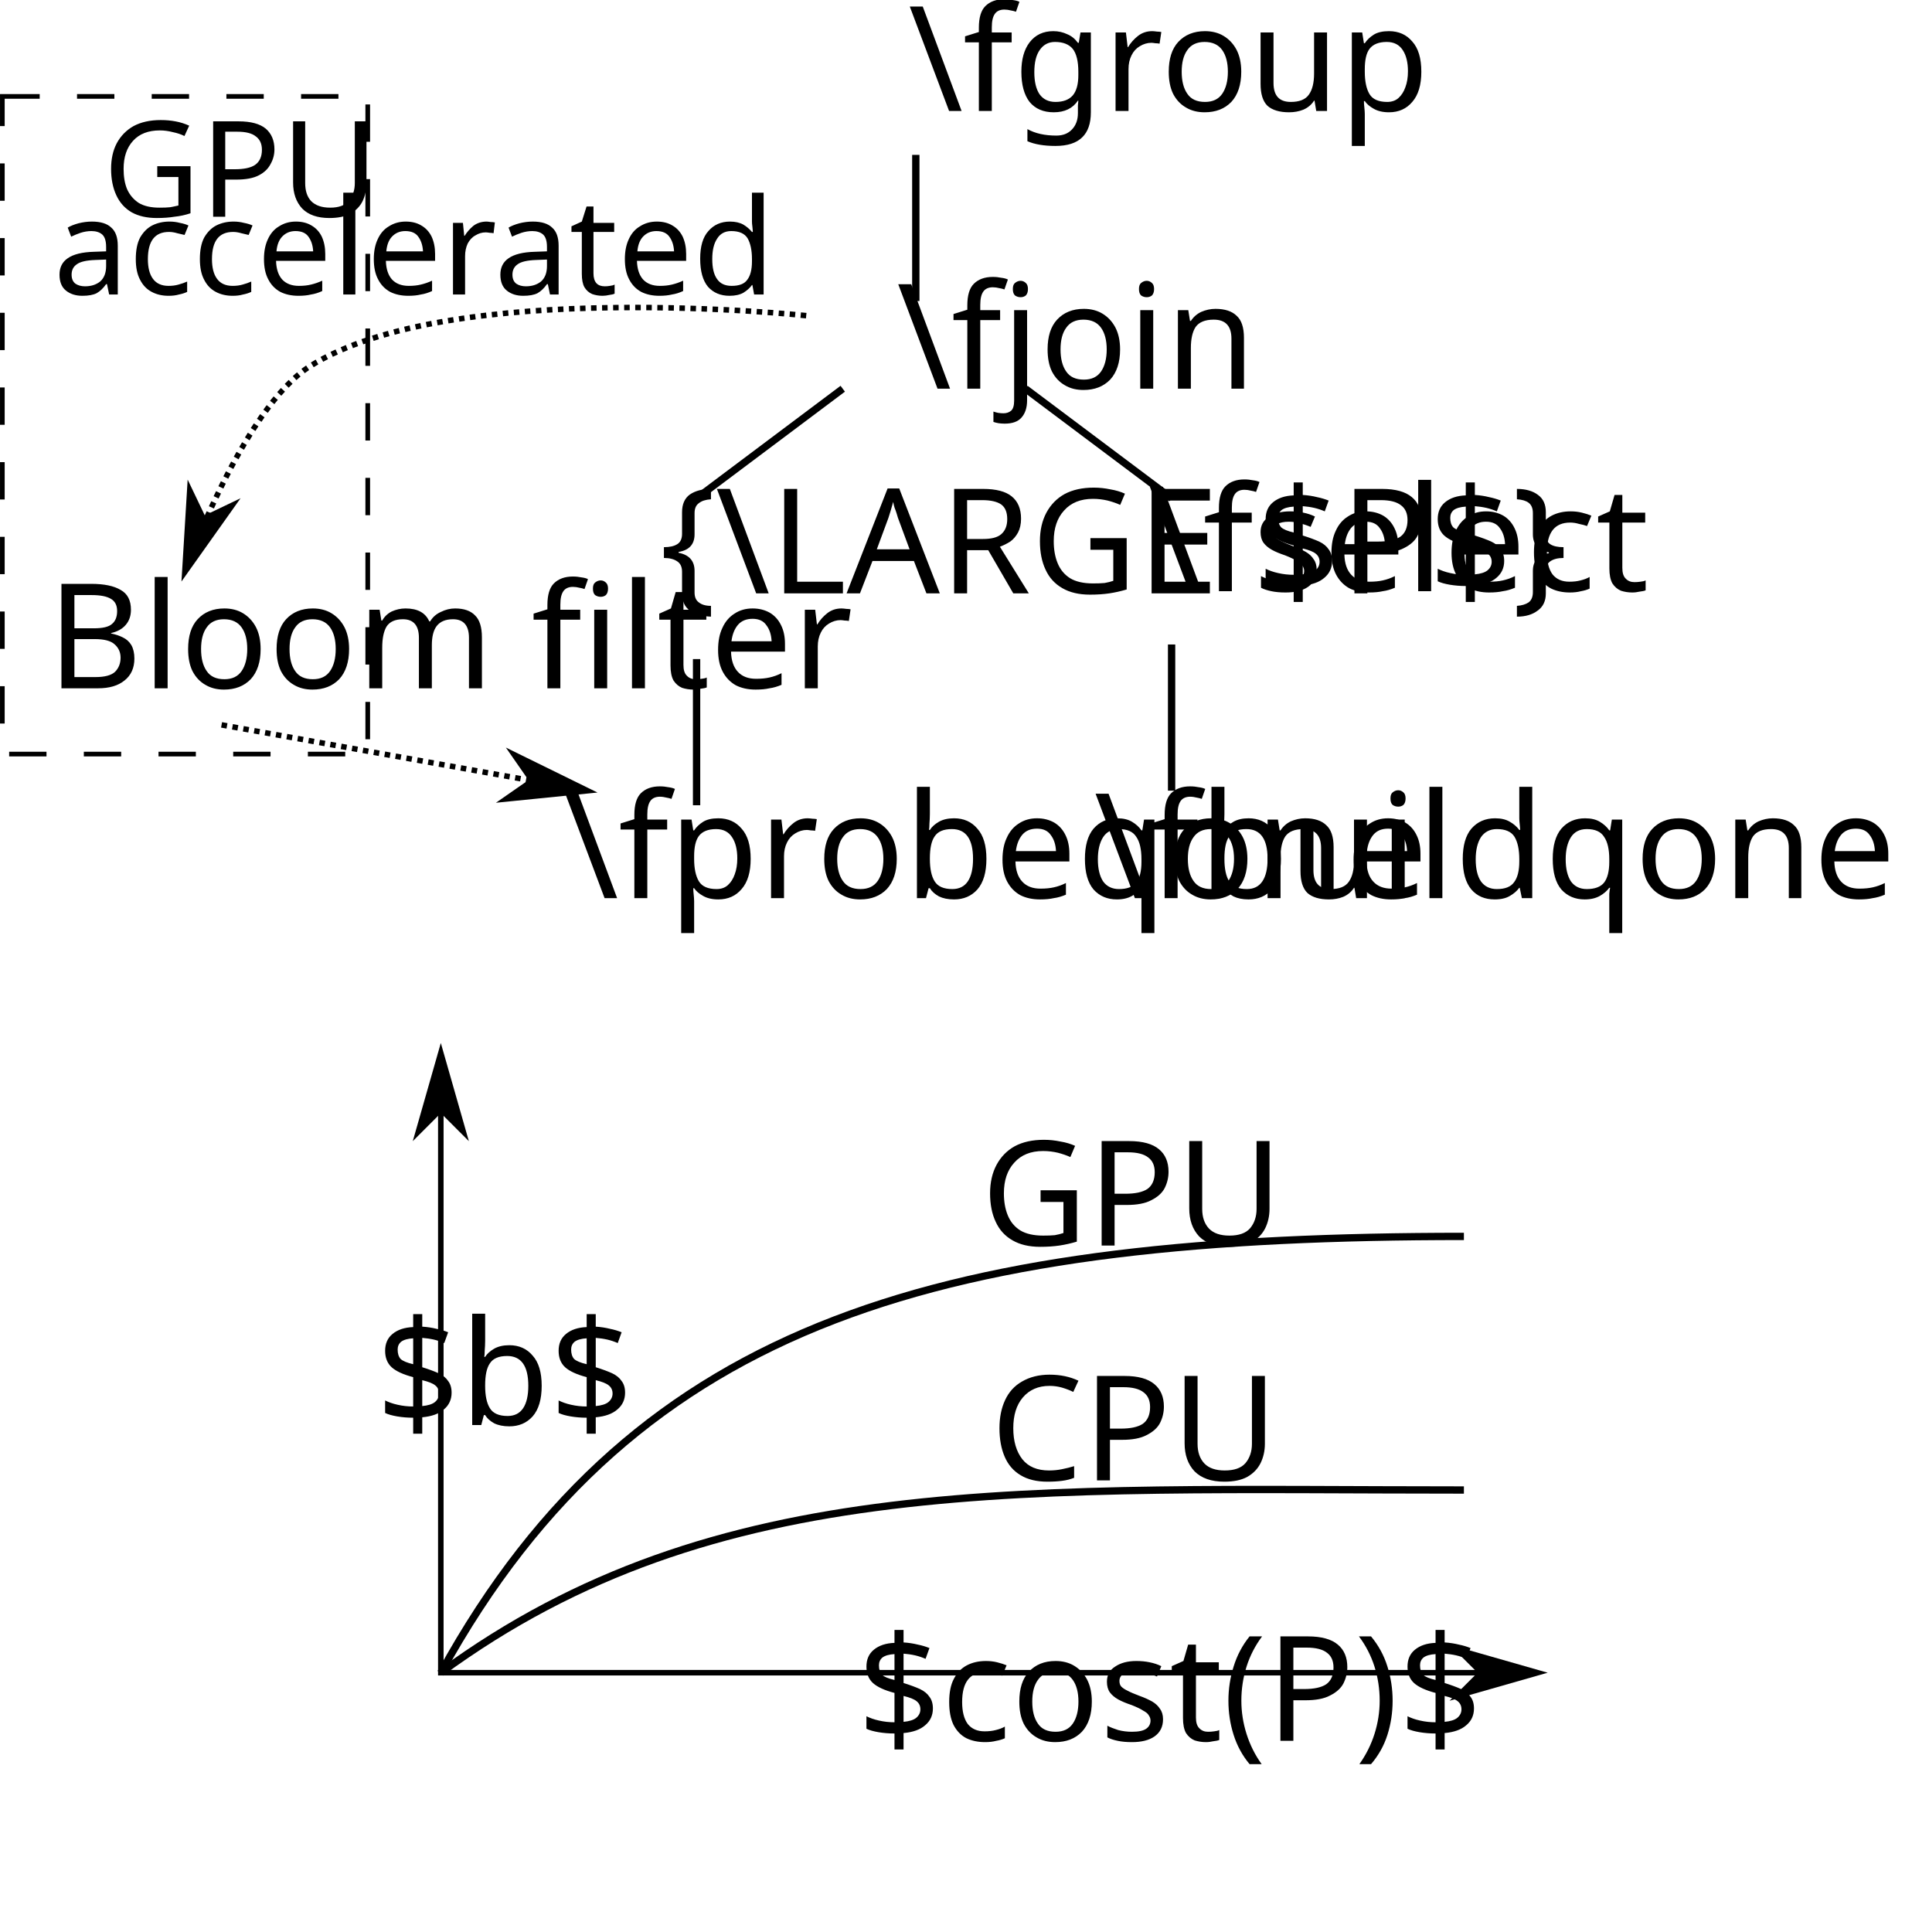
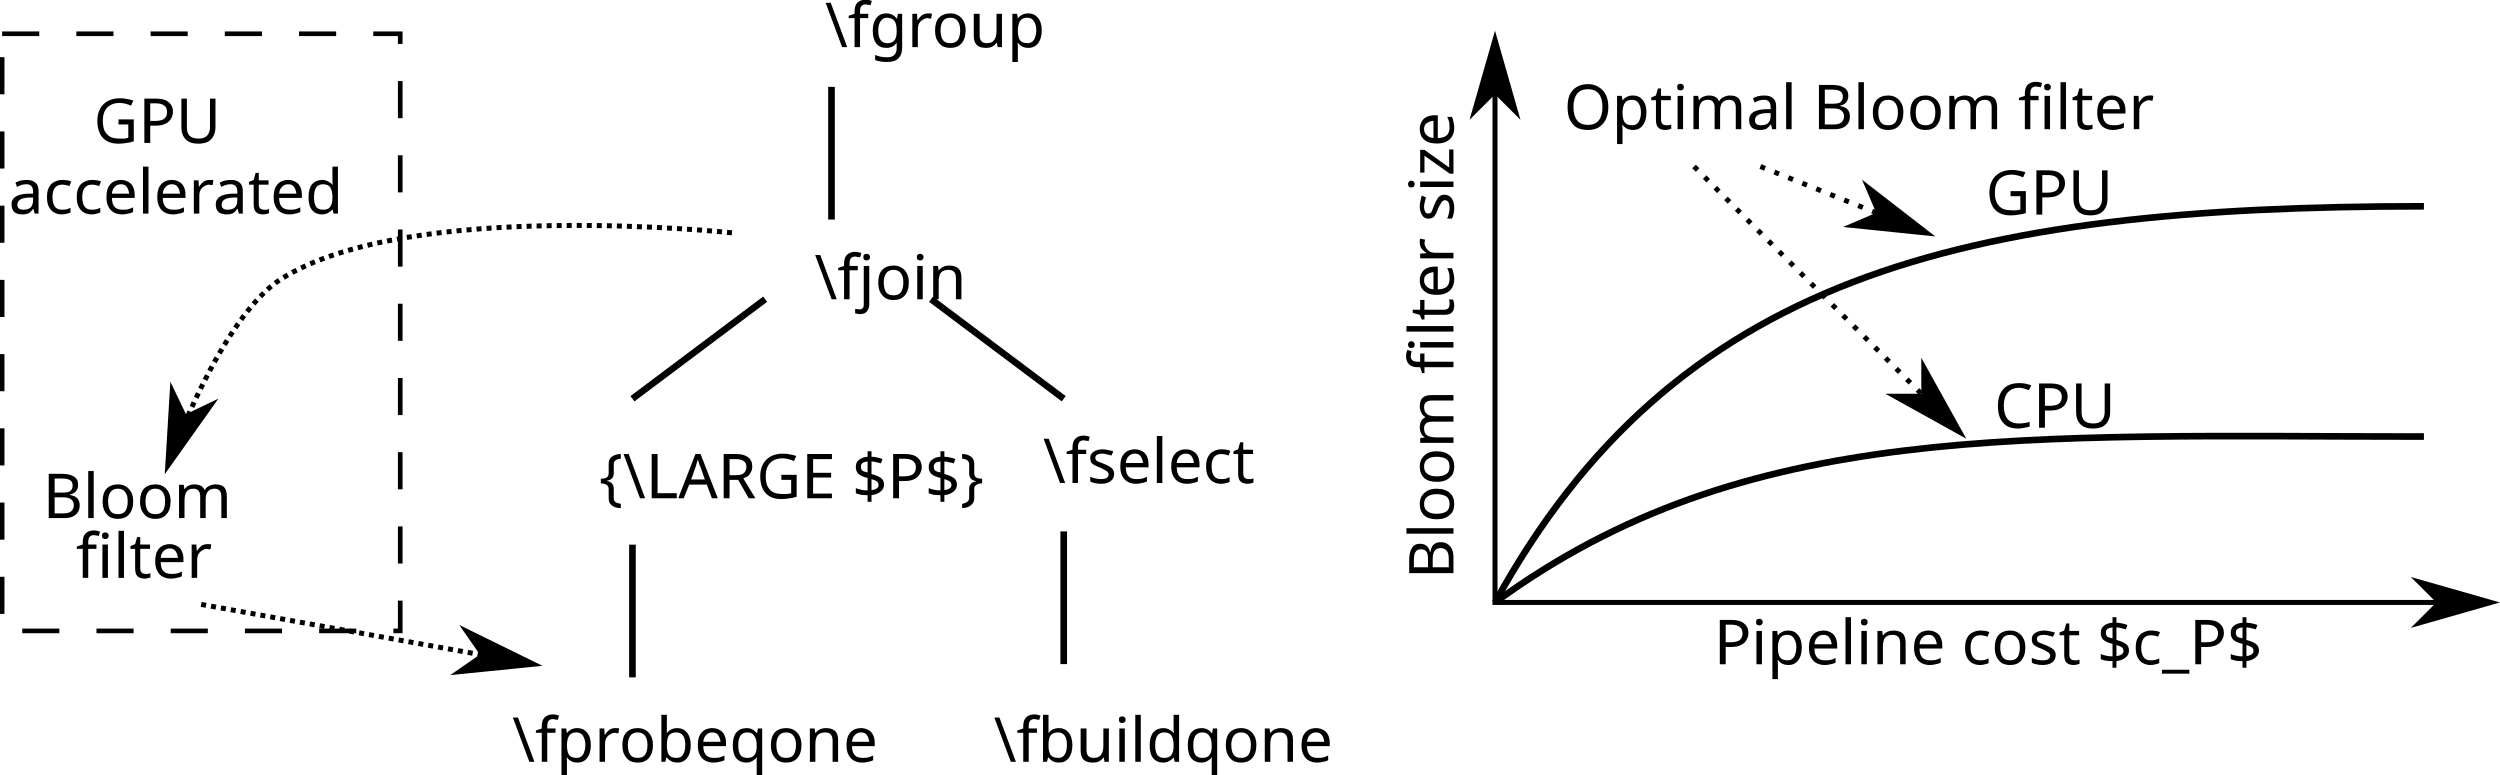
- <svg xmlns="http://www.w3.org/2000/svg" width="69.208mm" height="69.952mm" viewBox="0 0 69.208 69.952" version="1.1" id="svg8">
+ <svg xmlns="http://www.w3.org/2000/svg" width="99.692mm" height="30.889mm" viewBox="0 0 99.692 30.889" version="1.1" id="svg8">
  <defs id="defs2">
+     <marker style="overflow:visible" id="marker1188" refX="0" refY="0" orient="auto">
+       <path transform="matrix(-0.8,0,0,-0.8,-10,0)" style="fill:#000000;fill-opacity:1;fill-rule:evenodd;stroke:#000000;stroke-width:1pt;stroke-opacity:1" d="M 0,0 5,-5 -12.5,0 5,5 Z" id="path1186" />
+     </marker>
+     <marker orient="auto" refY="0" refX="0" id="marker1184" style="overflow:visible">
+       <path id="path917" d="M 0,0 5,-5 -12.5,0 5,5 Z" style="fill:#000000;fill-opacity:1;fill-rule:evenodd;stroke:#000000;stroke-width:1pt;stroke-opacity:1" transform="matrix(-0.8,0,0,-0.8,-10,0)" />
+     </marker>
+     <marker style="overflow:visible" id="marker1181" refX="0" refY="0" orient="auto">
+       <path transform="matrix(0.8,0,0,0.8,10,0)" style="fill:#000000;fill-opacity:1;fill-rule:evenodd;stroke:#000000;stroke-width:1pt;stroke-opacity:1" d="M 0,0 5,-5 -12.5,0 5,5 Z" id="path1179" />
+     </marker>
    <marker orient="auto" refY="0" refX="0" id="Arrow1Lend" style="overflow:visible">
      <path id="path872" d="M 0,0 5,-5 -12.5,0 5,5 Z" style="fill:#000000;fill-opacity:1;fill-rule:evenodd;stroke:#000000;stroke-width:1pt;stroke-opacity:1" transform="matrix(-0.8,0,0,-0.8,-10,0)" />
    </marker>
    <marker orient="auto" refY="0" refX="0" id="Arrow1Lstart" style="overflow:visible">
      <path id="path869" d="M 0,0 5,-5 -12.5,0 5,5 Z" style="fill:#000000;fill-opacity:1;fill-rule:evenodd;stroke:#000000;stroke-width:1pt;stroke-opacity:1" transform="matrix(0.8,0,0,0.8,10,0)" />
    </marker>
    <marker style="overflow:visible" id="marker2946" refX="0" refY="0" orient="auto">
      <path transform="matrix(-0.8,0,0,-0.8,-10,0)" style="fill:#000000;fill-opacity:1;fill-rule:evenodd;stroke:#000000;stroke-width:1pt;stroke-opacity:1" d="M 0,0 5,-5 -12.5,0 5,5 Z" id="path2944" />
    </marker>
    <marker style="overflow:visible" id="marker2334" refX="0" refY="0" orient="auto">
      <path transform="matrix(0.8,0,0,0.8,10,0)" style="fill:#000000;fill-opacity:1;fill-rule:evenodd;stroke:#000000;stroke-width:1pt;stroke-opacity:1" d="M 0,0 5,-5 -12.5,0 5,5 Z" id="path2332" />
    </marker>
    <marker orient="auto" refY="0" refX="0" id="marker1938" style="overflow:visible">
      <path id="path1936" d="M 0,0 5,-5 -12.5,0 5,5 Z" style="fill:#000000;fill-opacity:1;fill-rule:evenodd;stroke:#000000;stroke-width:1pt;stroke-opacity:1" transform="matrix(0.8,0,0,0.8,10,0)" />
    </marker>
    <marker orient="auto" refY="0" refX="0" id="marker1762" style="overflow:visible">
      <path id="path1760" d="M 0,0 5,-5 -12.5,0 5,5 Z" style="fill:#000000;fill-opacity:1;fill-rule:evenodd;stroke:#000000;stroke-width:1pt;stroke-opacity:1" transform="matrix(-0.8,0,0,-0.8,-10,0)" />
    </marker>
    <marker orient="auto" refY="0" refX="0" id="marker1704" style="overflow:visible">
      <path id="path1702" d="M 0,0 5,-5 -12.5,0 5,5 Z" style="fill:#000000;fill-opacity:1;fill-rule:evenodd;stroke:#000000;stroke-width:1pt;stroke-opacity:1" transform="matrix(-0.8,0,0,-0.8,-10,0)" />
    </marker>
    <marker style="overflow:visible" id="marker1540" refX="0" refY="0" orient="auto">
      <path transform="matrix(-0.8,0,0,-0.8,-10,0)" style="fill:#000000;fill-opacity:1;fill-rule:evenodd;stroke:#000000;stroke-width:1pt;stroke-opacity:1" d="M 0,0 5,-5 -12.5,0 5,5 Z" id="path1538" />
    </marker>
    <marker style="overflow:visible" id="marker1530" refX="0" refY="0" orient="auto">
      <path transform="matrix(-0.8,0,0,-0.8,-10,0)" style="fill:#000000;fill-opacity:1;fill-rule:evenodd;stroke:#000000;stroke-width:1pt;stroke-opacity:1" d="M 0,0 5,-5 -12.5,0 5,5 Z" id="path1528" />
    </marker>
    <marker orient="auto" refY="0" refX="0" id="marker1468" style="overflow:visible">
      <path id="path1466" d="M 0,0 5,-5 -12.5,0 5,5 Z" style="fill:#000000;fill-opacity:1;fill-rule:evenodd;stroke:#000000;stroke-width:1pt;stroke-opacity:1" transform="matrix(0.8,0,0,0.8,10,0)" />
    </marker>
    <marker style="overflow:visible" id="marker1422" refX="0" refY="0" orient="auto">
      <path transform="matrix(0.8,0,0,0.8,10,0)" style="fill:#000000;fill-opacity:1;fill-rule:evenodd;stroke:#000000;stroke-width:1pt;stroke-opacity:1" d="M 0,0 5,-5 -12.5,0 5,5 Z" id="path1420" />
    </marker>
    <marker orient="auto" refY="0" refX="0" id="marker1938-5" style="overflow:visible">
      <path id="path1936-0" d="M 0,0 5,-5 -12.5,0 5,5 Z" style="fill:#000000;fill-opacity:1;fill-rule:evenodd;stroke:#000000;stroke-width:1pt;stroke-opacity:1" transform="matrix(0.8,0,0,0.8,10,0)" />
    </marker>
    <marker orient="auto" refY="0" refX="0" id="Arrow1Lstart-8" style="overflow:visible">
      <path id="path869-8" d="M 0,0 5,-5 -12.5,0 5,5 Z" style="fill:#000000;fill-opacity:1;fill-rule:evenodd;stroke:#000000;stroke-width:1pt;stroke-opacity:1" transform="matrix(0.8,0,0,0.8,10,0)" />
    </marker>
    <marker orient="auto" refY="0" refX="0" id="Arrow1Lend-9" style="overflow:visible">
      <path id="path872-7" d="M 0,0 5,-5 -12.5,0 5,5 Z" style="fill:#000000;fill-opacity:1;fill-rule:evenodd;stroke:#000000;stroke-width:1pt;stroke-opacity:1" transform="matrix(-0.8,0,0,-0.8,-10,0)" />
    </marker>
  </defs>
-   <g id="layer1" transform="translate(-55.47799,-15.69624)">
-     <text xml:space="preserve" style="font-style:normal;font-variant:normal;font-weight:normal;font-stretch:normal;font-size:5.292px;line-height:1.25;font-family:sans-serif;-inkscape-font-specification:'sans-serif, Normal';font-variant-ligatures:normal;font-variant-caps:normal;font-variant-numeric:normal;font-feature-settings:normal;text-align:start;letter-spacing:0px;word-spacing:0px;writing-mode:lr-tb;text-anchor:start;fill:#000000;fill-opacity:1;stroke:none;stroke-width:0.265" x="87.955" y="29.771" id="text838">
-       <tspan id="tspan836" x="87.955" y="29.771" style="font-style:normal;font-variant:normal;font-weight:normal;font-stretch:normal;font-size:5.292px;font-family:sans-serif;-inkscape-font-specification:'sans-serif, Normal';font-variant-ligatures:normal;font-variant-caps:normal;font-variant-numeric:normal;font-feature-settings:normal;text-align:start;writing-mode:lr-tb;text-anchor:start;stroke-width:0.265">\fjoin</tspan>
+   <g id="layer1" transform="translate(-55.47799,-17.84047)">
+     <text xml:space="preserve" style="font-style:normal;font-variant:normal;font-weight:normal;font-stretch:normal;font-size:2.469px;line-height:1.25;font-family:sans-serif;-inkscape-font-specification:'sans-serif, Normal';font-variant-ligatures:normal;font-variant-caps:normal;font-variant-numeric:normal;font-feature-settings:normal;text-align:start;letter-spacing:0px;word-spacing:0px;writing-mode:lr-tb;text-anchor:start;fill:#000000;fill-opacity:1;stroke:none;stroke-width:0.265" x="87.955" y="29.771" id="text838">
+       <tspan id="tspan836" x="87.955" y="29.771" style="font-style:normal;font-variant:normal;font-weight:normal;font-stretch:normal;font-size:2.469px;font-family:sans-serif;-inkscape-font-specification:'sans-serif, Normal';font-variant-ligatures:normal;font-variant-caps:normal;font-variant-numeric:normal;font-feature-settings:normal;text-align:start;writing-mode:lr-tb;text-anchor:start;stroke-width:0.265">\fjoin</tspan>
    </text>
-     <text xml:space="preserve" style="font-style:normal;font-variant:normal;font-weight:normal;font-stretch:normal;font-size:5.292px;line-height:1.25;font-family:sans-serif;-inkscape-font-specification:'sans-serif, Normal';font-variant-ligatures:normal;font-variant-caps:normal;font-variant-numeric:normal;font-feature-settings:normal;text-align:start;letter-spacing:0px;word-spacing:0px;writing-mode:lr-tb;text-anchor:start;fill:#000000;fill-opacity:1;stroke:none;stroke-width:0.265" x="97.064" y="37.104" id="text842">
-       <tspan id="tspan840" x="97.064" y="37.104" style="font-style:normal;font-variant:normal;font-weight:normal;font-stretch:normal;font-size:5.292px;font-family:sans-serif;-inkscape-font-specification:'sans-serif, Normal';font-variant-ligatures:normal;font-variant-caps:normal;font-variant-numeric:normal;font-feature-settings:normal;text-align:start;writing-mode:lr-tb;text-anchor:start;stroke-width:0.265">\fselect</tspan>
+     <text xml:space="preserve" style="font-style:normal;font-variant:normal;font-weight:normal;font-stretch:normal;font-size:2.469px;line-height:1.25;font-family:sans-serif;-inkscape-font-specification:'sans-serif, Normal';font-variant-ligatures:normal;font-variant-caps:normal;font-variant-numeric:normal;font-feature-settings:normal;text-align:start;letter-spacing:0px;word-spacing:0px;writing-mode:lr-tb;text-anchor:start;fill:#000000;fill-opacity:1;stroke:none;stroke-width:0.265" x="97.064" y="37.104" id="text842">
+       <tspan id="tspan840" x="97.064" y="37.104" style="font-style:normal;font-variant:normal;font-weight:normal;font-stretch:normal;font-size:2.469px;font-family:sans-serif;-inkscape-font-specification:'sans-serif, Normal';font-variant-ligatures:normal;font-variant-caps:normal;font-variant-numeric:normal;font-feature-settings:normal;text-align:start;writing-mode:lr-tb;text-anchor:start;stroke-width:0.265">\fselect</tspan>
    </text>
-     <text xml:space="preserve" style="font-style:normal;font-variant:normal;font-weight:normal;font-stretch:normal;font-size:5.292px;line-height:1.25;font-family:sans-serif;-inkscape-font-specification:'sans-serif, Normal';font-variant-ligatures:normal;font-variant-caps:normal;font-variant-numeric:normal;font-feature-settings:normal;text-align:start;letter-spacing:0px;word-spacing:0px;writing-mode:lr-tb;text-anchor:start;fill:#000000;fill-opacity:1;stroke:none;stroke-width:0.265" x="79.375" y="37.179" id="text842-7">
-       <tspan id="tspan840-5" x="79.375" y="37.179" style="font-style:normal;font-variant:normal;font-weight:normal;font-stretch:normal;font-size:5.292px;font-family:sans-serif;-inkscape-font-specification:'sans-serif, Normal';font-variant-ligatures:normal;font-variant-caps:normal;font-variant-numeric:normal;font-feature-settings:normal;text-align:start;writing-mode:lr-tb;text-anchor:start;stroke-width:0.265">{\LARGE $P$}</tspan>
+     <text xml:space="preserve" style="font-style:normal;font-variant:normal;font-weight:normal;font-stretch:normal;font-size:2.469px;line-height:1.25;font-family:sans-serif;-inkscape-font-specification:'sans-serif, Normal';font-variant-ligatures:normal;font-variant-caps:normal;font-variant-numeric:normal;font-feature-settings:normal;text-align:start;letter-spacing:0px;word-spacing:0px;writing-mode:lr-tb;text-anchor:start;fill:#000000;fill-opacity:1;stroke:none;stroke-width:0.265" x="79.375" y="37.708" id="text842-7">
+       <tspan id="tspan840-5" x="79.375" y="37.708" style="font-style:normal;font-variant:normal;font-weight:normal;font-stretch:normal;font-size:2.469px;font-family:sans-serif;-inkscape-font-specification:'sans-serif, Normal';font-variant-ligatures:normal;font-variant-caps:normal;font-variant-numeric:normal;font-feature-settings:normal;text-align:start;writing-mode:lr-tb;text-anchor:start;stroke-width:0.265">{\LARGE $P$}</tspan>
    </text>
-     <text xml:space="preserve" style="font-style:normal;font-variant:normal;font-weight:normal;font-stretch:normal;font-size:5.292px;line-height:1.25;font-family:sans-serif;-inkscape-font-specification:'sans-serif, Normal';font-variant-ligatures:normal;font-variant-caps:normal;font-variant-numeric:normal;font-feature-settings:normal;text-align:start;letter-spacing:0px;word-spacing:0px;writing-mode:lr-tb;text-anchor:start;fill:#000000;fill-opacity:1;stroke:none;stroke-width:0.265" x="95.099" y="48.216" id="text842-7-8">
-       <tspan id="tspan840-5-3" x="95.099" y="48.216" style="font-style:normal;font-variant:normal;font-weight:normal;font-stretch:normal;font-size:5.292px;font-family:sans-serif;-inkscape-font-specification:'sans-serif, Normal';font-variant-ligatures:normal;font-variant-caps:normal;font-variant-numeric:normal;font-feature-settings:normal;text-align:start;writing-mode:lr-tb;text-anchor:start;stroke-width:0.265">\fbuildqone</tspan>
+     <text xml:space="preserve" style="font-style:normal;font-variant:normal;font-weight:normal;font-stretch:normal;font-size:2.469px;line-height:1.25;font-family:sans-serif;-inkscape-font-specification:'sans-serif, Normal';font-variant-ligatures:normal;font-variant-caps:normal;font-variant-numeric:normal;font-feature-settings:normal;text-align:start;letter-spacing:0px;word-spacing:0px;writing-mode:lr-tb;text-anchor:start;fill:#000000;fill-opacity:1;stroke:none;stroke-width:0.265" x="95.099" y="48.216" id="text842-7-8">
+       <tspan id="tspan840-5-3" x="95.099" y="48.216" style="font-style:normal;font-variant:normal;font-weight:normal;font-stretch:normal;font-size:2.469px;font-family:sans-serif;-inkscape-font-specification:'sans-serif, Normal';font-variant-ligatures:normal;font-variant-caps:normal;font-variant-numeric:normal;font-feature-settings:normal;text-align:start;writing-mode:lr-tb;text-anchor:start;stroke-width:0.265">\fbuildqone</tspan>
    </text>
-     <text xml:space="preserve" style="font-style:normal;font-variant:normal;font-weight:normal;font-stretch:normal;font-size:5.292px;line-height:1.25;font-family:sans-serif;-inkscape-font-specification:'sans-serif, Normal';font-variant-ligatures:normal;font-variant-caps:normal;font-variant-numeric:normal;font-feature-settings:normal;text-align:start;letter-spacing:0px;word-spacing:0px;writing-mode:lr-tb;text-anchor:start;fill:#000000;fill-opacity:1;stroke:none;stroke-width:0.265" x="75.898" y="48.216" id="text842-7-8-9">
-       <tspan id="tspan840-5-3-6" x="75.898" y="48.216" style="font-style:normal;font-variant:normal;font-weight:normal;font-stretch:normal;font-size:5.292px;font-family:sans-serif;-inkscape-font-specification:'sans-serif, Normal';font-variant-ligatures:normal;font-variant-caps:normal;font-variant-numeric:normal;font-feature-settings:normal;text-align:start;writing-mode:lr-tb;text-anchor:start;stroke-width:0.265">\fprobeqone</tspan>
+     <text xml:space="preserve" style="font-style:normal;font-variant:normal;font-weight:normal;font-stretch:normal;font-size:2.469px;line-height:1.25;font-family:sans-serif;-inkscape-font-specification:'sans-serif, Normal';font-variant-ligatures:normal;font-variant-caps:normal;font-variant-numeric:normal;font-feature-settings:normal;text-align:start;letter-spacing:0px;word-spacing:0px;writing-mode:lr-tb;text-anchor:start;fill:#000000;fill-opacity:1;stroke:none;stroke-width:0.265" x="75.898" y="48.216" id="text842-7-8-9">
+       <tspan id="tspan840-5-3-6" x="75.898" y="48.216" style="font-style:normal;font-variant:normal;font-weight:normal;font-stretch:normal;font-size:2.469px;font-family:sans-serif;-inkscape-font-specification:'sans-serif, Normal';font-variant-ligatures:normal;font-variant-caps:normal;font-variant-numeric:normal;font-feature-settings:normal;text-align:start;writing-mode:lr-tb;text-anchor:start;stroke-width:0.265">\fprobeqone</tspan>
    </text>
    <path style="fill:none;stroke:#000000;stroke-width:0.265px;stroke-linecap:butt;stroke-linejoin:miter;stroke-opacity:1" d="m 92.604,29.771 5.292,3.969" id="path981" />
    <path style="fill:none;stroke:#000000;stroke-width:0.265px;stroke-linecap:butt;stroke-linejoin:miter;stroke-opacity:1" d="m 85.99,29.771 -5.292,3.969" id="path983" />
-     <text xml:space="preserve" style="font-style:normal;font-variant:normal;font-weight:normal;font-stretch:normal;font-size:5.292px;line-height:1.25;font-family:sans-serif;-inkscape-font-specification:'sans-serif, Normal';font-variant-ligatures:normal;font-variant-caps:normal;font-variant-numeric:normal;font-feature-settings:normal;text-align:start;letter-spacing:0px;word-spacing:0px;writing-mode:lr-tb;text-anchor:start;fill:#000000;fill-opacity:1;stroke:none;stroke-width:0.265" x="88.371" y="19.717" id="text842-7-2">
-       <tspan id="tspan840-5-9" x="88.371" y="19.717" style="font-style:normal;font-variant:normal;font-weight:normal;font-stretch:normal;font-size:5.292px;font-family:sans-serif;-inkscape-font-specification:'sans-serif, Normal';font-variant-ligatures:normal;font-variant-caps:normal;font-variant-numeric:normal;font-feature-settings:normal;text-align:start;writing-mode:lr-tb;text-anchor:start;stroke-width:0.265">\fgroup</tspan>
+     <text xml:space="preserve" style="font-style:normal;font-variant:normal;font-weight:normal;font-stretch:normal;font-size:2.469px;line-height:1.25;font-family:sans-serif;-inkscape-font-specification:'sans-serif, Normal';font-variant-ligatures:normal;font-variant-caps:normal;font-variant-numeric:normal;font-feature-settings:normal;text-align:start;letter-spacing:0px;word-spacing:0px;writing-mode:lr-tb;text-anchor:start;fill:#000000;fill-opacity:1;stroke:none;stroke-width:0.265" x="88.371" y="19.717" id="text842-7-2">
+       <tspan id="tspan840-5-9" x="88.371" y="19.717" style="font-style:normal;font-variant:normal;font-weight:normal;font-stretch:normal;font-size:2.469px;font-family:sans-serif;-inkscape-font-specification:'sans-serif, Normal';font-variant-ligatures:normal;font-variant-caps:normal;font-variant-numeric:normal;font-feature-settings:normal;text-align:start;writing-mode:lr-tb;text-anchor:start;stroke-width:0.265">\fgroup</tspan>
    </text>
    <path style="fill:none;stroke:#000000;stroke-width:0.265;stroke-linecap:butt;stroke-linejoin:miter;stroke-miterlimit:4;stroke-dasharray:none;stroke-opacity:1" d="m 88.635,21.304 v 5.292" id="path987-4" />
-     <text xml:space="preserve" style="font-style:normal;font-variant:normal;font-weight:normal;font-stretch:normal;font-size:5.292px;line-height:1.25;font-family:sans-serif;-inkscape-font-specification:'sans-serif, Normal';font-variant-ligatures:normal;font-variant-caps:normal;font-variant-numeric:normal;font-feature-settings:normal;text-align:start;letter-spacing:0px;word-spacing:0px;writing-mode:lr-tb;text-anchor:start;fill:#000000;fill-opacity:1;stroke:none;stroke-width:0.265" x="57.188" y="40.619" id="text842-7-8-9-1">
-       <tspan id="tspan840-5-3-6-7" x="57.188" y="40.619" style="font-style:normal;font-variant:normal;font-weight:normal;font-stretch:normal;font-size:5.292px;font-family:sans-serif;-inkscape-font-specification:'sans-serif, Normal';font-variant-ligatures:normal;font-variant-caps:normal;font-variant-numeric:normal;font-feature-settings:normal;text-align:start;writing-mode:lr-tb;text-anchor:start;stroke-width:0.265">Bloom filter</tspan>
+     <text xml:space="preserve" style="font-style:normal;font-variant:normal;font-weight:normal;font-stretch:normal;font-size:2.469px;line-height:1.25;font-family:sans-serif;-inkscape-font-specification:'sans-serif, Normal';font-variant-ligatures:normal;font-variant-caps:normal;font-variant-numeric:normal;font-feature-settings:normal;text-align:start;letter-spacing:0px;word-spacing:0px;writing-mode:lr-tb;text-anchor:start;fill:#000000;fill-opacity:1;stroke:none;stroke-width:0.265" x="57.188" y="38.502" id="text842-7-8-9-1">
+       <tspan id="tspan840-5-3-6-7" x="57.188" y="38.502" style="font-style:normal;font-variant:normal;font-weight:normal;font-stretch:normal;font-size:2.469px;font-family:sans-serif;-inkscape-font-specification:'sans-serif, Normal';font-variant-ligatures:normal;font-variant-caps:normal;font-variant-numeric:normal;font-feature-settings:normal;text-align:start;writing-mode:lr-tb;text-anchor:start;stroke-width:0.265">Bloom</tspan>
    </text>
    <path style="fill:none;stroke:#000000;stroke-width:0.2;stroke-linecap:butt;stroke-linejoin:miter;stroke-miterlimit:4;stroke-dasharray:0.2, 0.2;stroke-dashoffset:0;stroke-opacity:1;marker-end:url(#marker2946)" d="m 63.5,41.942 13.229,2.381" id="path2910" />
    <path style="fill:none;stroke:#000000;stroke-width:0.2;stroke-linecap:butt;stroke-linejoin:miter;stroke-miterlimit:4;stroke-dasharray:0.2, 0.2;stroke-dashoffset:0;stroke-opacity:1;marker-end:url(#marker1762)" d="m 84.667,27.125 c 0,0 -12.872,-1.38 -17.963,1.83 -2.453,1.547 -4.527,7.43 -4.527,7.43" id="path2912" />
-     <rect style="fill:none;fill-opacity:1;stroke:#000000;stroke-width:0.169;stroke-linecap:butt;stroke-miterlimit:4;stroke-dasharray:1.352, 1.352;stroke-dashoffset:0;stroke-opacity:1" id="rect8828" width="13.229" height="23.812" x="55.563" y="19.187" />
-     <text xml:space="preserve" style="font-style:normal;font-weight:normal;font-size:4.837px;line-height:1.25;font-family:sans-serif;letter-spacing:0px;word-spacing:0px;fill:#000000;fill-opacity:1;stroke:none;stroke-width:0.121" x="59.205" y="23.541" id="text8842">
-       <tspan id="tspan8840" x="59.205" y="23.541" style="stroke-width:0.121">GPU</tspan>
+     <rect style="fill:none;fill-opacity:1;stroke:#000000;stroke-width:0.185;stroke-linecap:butt;stroke-miterlimit:4;stroke-dasharray:1.48,1.48;stroke-dashoffset:0;stroke-opacity:1" id="rect8828" width="15.875" height="23.812" x="55.563" y="19.187" />
+     <text xml:space="preserve" style="font-style:normal;font-variant:normal;font-weight:normal;font-stretch:normal;font-size:2.469px;line-height:1.25;font-family:sans-serif;-inkscape-font-specification:'sans-serif, Normal';font-variant-ligatures:normal;font-variant-caps:normal;font-variant-numeric:normal;font-feature-settings:normal;text-align:start;letter-spacing:0px;word-spacing:0px;writing-mode:lr-tb;text-anchor:start;fill:#000000;fill-opacity:1;stroke:none;stroke-width:0.121" x="59.205" y="23.541" id="text8842">
+       <tspan id="tspan8840" x="59.205" y="23.541" style="font-style:normal;font-variant:normal;font-weight:normal;font-stretch:normal;font-size:2.469px;font-family:sans-serif;-inkscape-font-specification:'sans-serif, Normal';font-variant-ligatures:normal;font-variant-caps:normal;font-variant-numeric:normal;font-feature-settings:normal;text-align:start;writing-mode:lr-tb;text-anchor:start;stroke-width:0.121">GPU</tspan>
    </text>
-     <text xml:space="preserve" style="font-style:normal;font-weight:normal;font-size:4.837px;line-height:1.25;font-family:sans-serif;letter-spacing:0px;word-spacing:0px;fill:#000000;fill-opacity:1;stroke:none;stroke-width:0.121" x="57.416" y="26.357" id="text8842-8">
-       <tspan id="tspan8840-9" x="57.416" y="26.357" style="stroke-width:0.121">accelerated</tspan>
+     <text xml:space="preserve" style="font-style:normal;font-variant:normal;font-weight:normal;font-stretch:normal;font-size:2.469px;line-height:1.25;font-family:sans-serif;-inkscape-font-specification:'sans-serif, Normal';font-variant-ligatures:normal;font-variant-caps:normal;font-variant-numeric:normal;font-feature-settings:normal;text-align:start;letter-spacing:0px;word-spacing:0px;writing-mode:lr-tb;text-anchor:start;fill:#000000;fill-opacity:1;stroke:none;stroke-width:0.121" x="55.828" y="26.357" id="text8842-8">
+       <tspan id="tspan8840-9" x="55.828" y="26.357" style="font-style:normal;font-variant:normal;font-weight:normal;font-stretch:normal;font-size:2.469px;font-family:sans-serif;-inkscape-font-specification:'sans-serif, Normal';font-variant-ligatures:normal;font-variant-caps:normal;font-variant-numeric:normal;font-feature-settings:normal;text-align:start;writing-mode:lr-tb;text-anchor:start;stroke-width:0.121">accelerated</tspan>
    </text>
    <path style="fill:none;stroke:#000000;stroke-width:0.265;stroke-linecap:butt;stroke-linejoin:miter;stroke-miterlimit:4;stroke-dasharray:none;stroke-opacity:1" d="m 80.698,39.56 v 5.292" id="path987-4-4" />
    <path style="fill:none;stroke:#000000;stroke-width:0.265;stroke-linecap:butt;stroke-linejoin:miter;stroke-miterlimit:4;stroke-dasharray:none;stroke-opacity:1" d="m 97.896,39.031 v 5.292" id="path987-4-4-4" />
-     <path style="fill:none;stroke:#000000;stroke-width:0.2;stroke-linecap:butt;stroke-linejoin:miter;stroke-miterlimit:4;stroke-dasharray:none;stroke-opacity:1;marker-start:url(#Arrow1Lstart-8);marker-end:url(#Arrow1Lend-9)" d="m 71.438,53.848 -10e-7,22.412 h 39.687" id="path867" />
-     <text xml:space="preserve" style="font-style:normal;font-variant:normal;font-weight:normal;font-stretch:normal;font-size:5.292px;line-height:1.25;font-family:sans-serif;-inkscape-font-specification:'sans-serif, Normal';font-variant-ligatures:normal;font-variant-caps:normal;font-variant-numeric:normal;font-feature-settings:normal;text-align:start;letter-spacing:0px;word-spacing:0px;writing-mode:lr-tb;text-anchor:start;fill:#000000;fill-opacity:1;stroke:none;stroke-width:0.265" x="86.518" y="78.726" id="text842-7-2-8">
-       <tspan id="tspan840-5-9-8" x="86.518" y="78.726" style="font-style:normal;font-variant:normal;font-weight:normal;font-stretch:normal;font-size:5.292px;font-family:sans-serif;-inkscape-font-specification:'sans-serif, Normal';font-variant-ligatures:normal;font-variant-caps:normal;font-variant-numeric:normal;font-feature-settings:normal;text-align:start;writing-mode:lr-tb;text-anchor:start;stroke-width:0.265">$cost(P)$</tspan>
+     <path style="fill:none;stroke:#000000;stroke-width:0.2;stroke-linecap:butt;stroke-linejoin:miter;stroke-miterlimit:4;stroke-dasharray:none;stroke-opacity:1;marker-start:url(#Arrow1Lstart-8);marker-end:url(#Arrow1Lend-9)" d="m 115.094,19.452 v 22.412 h 39.687" id="path867" />
+     <text xml:space="preserve" style="font-style:normal;font-variant:normal;font-weight:normal;font-stretch:normal;font-size:2.469px;line-height:1.25;font-family:sans-serif;-inkscape-font-specification:'sans-serif, Normal';font-variant-ligatures:normal;font-variant-caps:normal;font-variant-numeric:normal;font-feature-settings:normal;text-align:start;letter-spacing:0px;word-spacing:0px;writing-mode:lr-tb;text-anchor:start;fill:#000000;fill-opacity:1;stroke:none;stroke-width:0.265" x="123.824" y="44.33" id="text842-7-2-8">
+       <tspan id="tspan840-5-9-8" x="123.824" y="44.33" style="font-style:normal;font-variant:normal;font-weight:normal;font-stretch:normal;font-size:2.469px;font-family:sans-serif;-inkscape-font-specification:'sans-serif, Normal';font-variant-ligatures:normal;font-variant-caps:normal;font-variant-numeric:normal;font-feature-settings:normal;text-align:start;writing-mode:lr-tb;text-anchor:start;stroke-width:0.265">Pipeline cost $c_P$</tspan>
    </text>
-     <path style="fill:none;stroke:#000000;stroke-width:0.265px;stroke-linecap:butt;stroke-linejoin:miter;stroke-opacity:1" d="m 71.437,76.26 c 7.144,-12.99 18.521,-15.797 37.042,-15.797" id="path2565" />
-     <path style="fill:none;stroke:#000000;stroke-width:0.265px;stroke-linecap:butt;stroke-linejoin:miter;stroke-opacity:1" d="M 71.437,76.26 C 81.422,68.935 92.604,69.645 108.479,69.645" id="path2567" />
-     <text xml:space="preserve" style="font-style:normal;font-variant:normal;font-weight:normal;font-stretch:normal;font-size:5.292px;line-height:1.25;font-family:sans-serif;-inkscape-font-specification:'sans-serif, Normal';font-variant-ligatures:normal;font-variant-caps:normal;font-variant-numeric:normal;font-feature-settings:normal;text-align:start;letter-spacing:0px;word-spacing:0px;writing-mode:lr-tb;text-anchor:start;fill:#000000;fill-opacity:1;stroke:none;stroke-width:0.265" x="90.996" y="60.792" id="text842-7-2-3-7">
-       <tspan id="tspan840-5-9-1-6" x="90.996" y="60.792" style="font-style:normal;font-variant:normal;font-weight:normal;font-stretch:normal;font-size:5.292px;font-family:sans-serif;-inkscape-font-specification:'sans-serif, Normal';font-variant-ligatures:normal;font-variant-caps:normal;font-variant-numeric:normal;font-feature-settings:normal;text-align:start;writing-mode:lr-tb;text-anchor:start;stroke-width:0.265">GPU</tspan>
+     <path style="fill:none;stroke:#000000;stroke-width:0.265px;stroke-linecap:butt;stroke-linejoin:miter;stroke-opacity:1" d="m 115.094,41.864 c 7.144,-12.99 18.521,-15.797 37.042,-15.797" id="path2565" />
+     <path style="fill:none;stroke:#000000;stroke-width:0.265px;stroke-linecap:butt;stroke-linejoin:miter;stroke-opacity:1" d="m 115.094,41.864 c 9.985,-7.324 21.167,-6.615 37.042,-6.615" id="path2567" />
+     <text xml:space="preserve" style="font-style:normal;font-variant:normal;font-weight:normal;font-stretch:normal;font-size:2.469px;line-height:1.25;font-family:sans-serif;-inkscape-font-specification:'sans-serif, Normal';font-variant-ligatures:normal;font-variant-caps:normal;font-variant-numeric:normal;font-feature-settings:normal;text-align:start;letter-spacing:0px;word-spacing:0px;writing-mode:lr-tb;text-anchor:start;fill:#000000;fill-opacity:1;stroke:none;stroke-width:0.265" x="134.653" y="26.396" id="text842-7-2-3-7">
+       <tspan id="tspan840-5-9-1-6" x="134.653" y="26.396" style="font-style:normal;font-variant:normal;font-weight:normal;font-stretch:normal;font-size:2.469px;font-family:sans-serif;-inkscape-font-specification:'sans-serif, Normal';font-variant-ligatures:normal;font-variant-caps:normal;font-variant-numeric:normal;font-feature-settings:normal;text-align:start;writing-mode:lr-tb;text-anchor:start;stroke-width:0.265">GPU</tspan>
    </text>
-     <text xml:space="preserve" style="font-style:normal;font-variant:normal;font-weight:normal;font-stretch:normal;font-size:5.292px;line-height:1.25;font-family:sans-serif;-inkscape-font-specification:'sans-serif, Normal';font-variant-ligatures:normal;font-variant-caps:normal;font-variant-numeric:normal;font-feature-settings:normal;text-align:start;letter-spacing:0px;word-spacing:0px;writing-mode:lr-tb;text-anchor:start;fill:#000000;fill-opacity:1;stroke:none;stroke-width:0.265" x="91.336" y="69.296" id="text842-7-2-3-7-4">
-       <tspan id="tspan840-5-9-1-6-3" x="91.336" y="69.296" style="font-style:normal;font-variant:normal;font-weight:normal;font-stretch:normal;font-size:5.292px;font-family:sans-serif;-inkscape-font-specification:'sans-serif, Normal';font-variant-ligatures:normal;font-variant-caps:normal;font-variant-numeric:normal;font-feature-settings:normal;text-align:start;writing-mode:lr-tb;text-anchor:start;stroke-width:0.265">CPU</tspan>
+     <text xml:space="preserve" style="font-style:normal;font-variant:normal;font-weight:normal;font-stretch:normal;font-size:2.469px;line-height:1.25;font-family:sans-serif;-inkscape-font-specification:'sans-serif, Normal';font-variant-ligatures:normal;font-variant-caps:normal;font-variant-numeric:normal;font-feature-settings:normal;text-align:start;letter-spacing:0px;word-spacing:0px;writing-mode:lr-tb;text-anchor:start;fill:#000000;fill-opacity:1;stroke:none;stroke-width:0.265" x="134.993" y="34.9" id="text842-7-2-3-7-4">
+       <tspan id="tspan840-5-9-1-6-3" x="134.993" y="34.9" style="font-style:normal;font-variant:normal;font-weight:normal;font-stretch:normal;font-size:2.469px;font-family:sans-serif;-inkscape-font-specification:'sans-serif, Normal';font-variant-ligatures:normal;font-variant-caps:normal;font-variant-numeric:normal;font-feature-settings:normal;text-align:start;writing-mode:lr-tb;text-anchor:start;stroke-width:0.265">CPU</tspan>
    </text>
-     <text xml:space="preserve" style="font-style:normal;font-variant:normal;font-weight:normal;font-stretch:normal;font-size:5.292px;line-height:1.25;font-family:sans-serif;-inkscape-font-specification:'sans-serif, Normal';font-variant-ligatures:normal;font-variant-caps:normal;font-variant-numeric:normal;font-feature-settings:normal;text-align:start;letter-spacing:0px;word-spacing:0px;writing-mode:lr-tb;text-anchor:start;fill:#000000;fill-opacity:1;stroke:none;stroke-width:0.265" x="69.093" y="67.292" id="text842-7-2-8-0">
-       <tspan id="tspan840-5-9-8-9" x="69.093" y="67.292" style="font-style:normal;font-variant:normal;font-weight:normal;font-stretch:normal;font-size:5.292px;font-family:sans-serif;-inkscape-font-specification:'sans-serif, Normal';font-variant-ligatures:normal;font-variant-caps:normal;font-variant-numeric:normal;font-feature-settings:normal;text-align:start;writing-mode:lr-tb;text-anchor:start;stroke-width:0.265">$b$</tspan>
+     <text xml:space="preserve" style="font-style:normal;font-variant:normal;font-weight:normal;font-stretch:normal;font-size:2.469px;line-height:1.25;font-family:sans-serif;-inkscape-font-specification:'sans-serif, Normal';font-variant-ligatures:normal;font-variant-caps:normal;font-variant-numeric:normal;font-feature-settings:normal;text-align:start;letter-spacing:0px;word-spacing:0px;writing-mode:lr-tb;text-anchor:start;fill:#000000;fill-opacity:1;stroke:none;stroke-width:0.265" x="-40.928" y="113.438" id="text842-7-2-8-0" transform="rotate(-90)">
+       <tspan id="tspan840-5-9-8-9" x="-40.928" y="113.438" style="font-style:normal;font-variant:normal;font-weight:normal;font-stretch:normal;font-size:2.469px;font-family:sans-serif;-inkscape-font-specification:'sans-serif, Normal';font-variant-ligatures:normal;font-variant-caps:normal;font-variant-numeric:normal;font-feature-settings:normal;text-align:start;writing-mode:lr-tb;text-anchor:start;stroke-width:0.265">Bloom filter size</tspan>
+     </text>
+     <text xml:space="preserve" style="font-style:normal;font-variant:normal;font-weight:normal;font-stretch:normal;font-size:2.469px;line-height:1.25;font-family:sans-serif;-inkscape-font-specification:'sans-serif, Normal';font-variant-ligatures:normal;font-variant-caps:normal;font-variant-numeric:normal;font-feature-settings:normal;text-align:start;letter-spacing:0px;word-spacing:0px;writing-mode:lr-tb;text-anchor:start;fill:#000000;fill-opacity:1;stroke:none;stroke-width:0.265" x="117.833" y="22.994" id="text842-7-2-3-7-8">
+       <tspan id="tspan840-5-9-1-6-8" x="117.833" y="22.994" style="font-style:normal;font-variant:normal;font-weight:normal;font-stretch:normal;font-size:2.469px;font-family:sans-serif;-inkscape-font-specification:'sans-serif, Normal';font-variant-ligatures:normal;font-variant-caps:normal;font-variant-numeric:normal;font-feature-settings:normal;text-align:start;writing-mode:lr-tb;text-anchor:start;stroke-width:0.265">Optimal Bloom filter</tspan>
+     </text>
+     <path style="fill:none;stroke:#000000;stroke-width:0.2;stroke-linecap:butt;stroke-linejoin:miter;stroke-miterlimit:4;stroke-dasharray:0.2, 0.4;stroke-dashoffset:0;stroke-opacity:1;marker-end:url(#marker1188)" d="m 125.677,24.479 6.615,2.646" id="path910" />
+     <path style="fill:none;stroke:#000000;stroke-width:0.2;stroke-linecap:butt;stroke-linejoin:miter;stroke-miterlimit:4;stroke-dasharray:0.2, 0.4;stroke-dashoffset:0;stroke-opacity:1;marker-end:url(#marker1184)" d="m 123.031,24.479 10.583,10.583" id="path912" />
+     <text xml:space="preserve" style="font-style:normal;font-variant:normal;font-weight:normal;font-stretch:normal;font-size:2.469px;line-height:1.25;font-family:sans-serif;-inkscape-font-specification:'sans-serif, Normal';font-variant-ligatures:normal;font-variant-caps:normal;font-variant-numeric:normal;font-feature-settings:normal;text-align:start;letter-spacing:0px;word-spacing:0px;writing-mode:lr-tb;text-anchor:start;fill:#000000;fill-opacity:1;stroke:none;stroke-width:0.265" x="58.511" y="40.883" id="text842-7-8-9-1-4">
+       <tspan id="tspan840-5-3-6-7-7" x="58.511" y="40.883" style="font-style:normal;font-variant:normal;font-weight:normal;font-stretch:normal;font-size:2.469px;font-family:sans-serif;-inkscape-font-specification:'sans-serif, Normal';font-variant-ligatures:normal;font-variant-caps:normal;font-variant-numeric:normal;font-feature-settings:normal;text-align:start;writing-mode:lr-tb;text-anchor:start;stroke-width:0.265">filter</tspan>
    </text>
  </g>
</svg>
